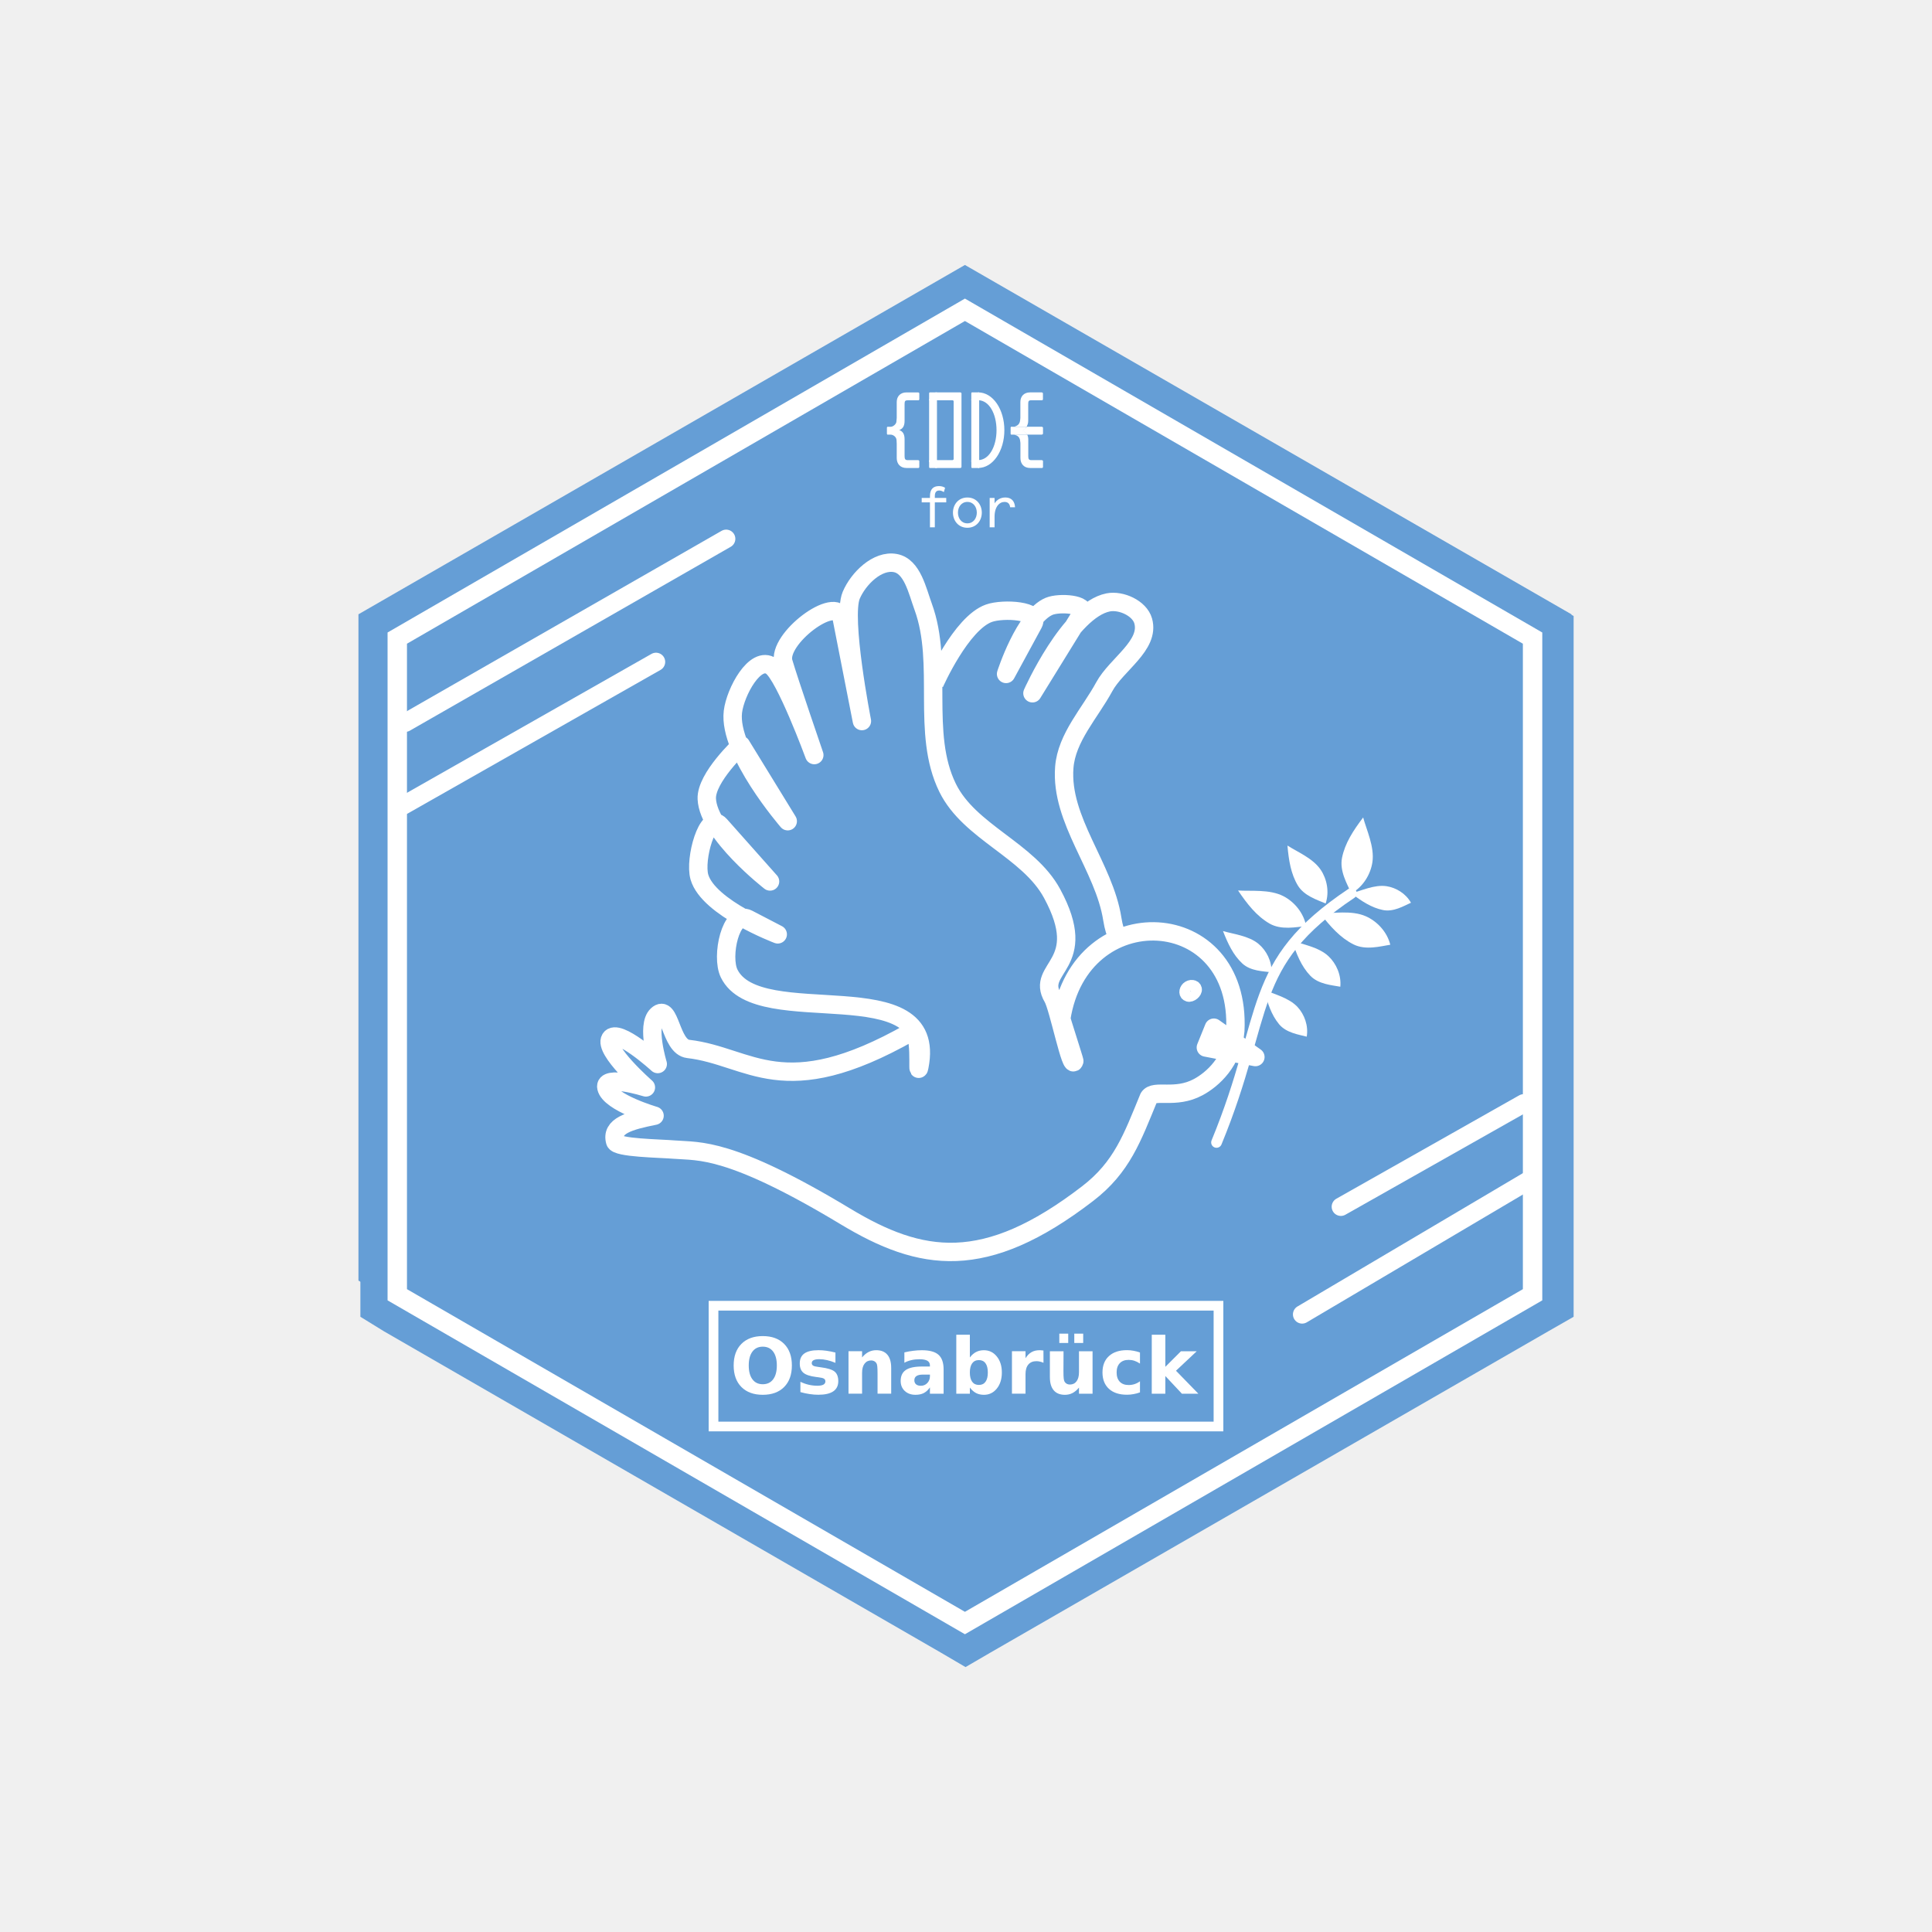
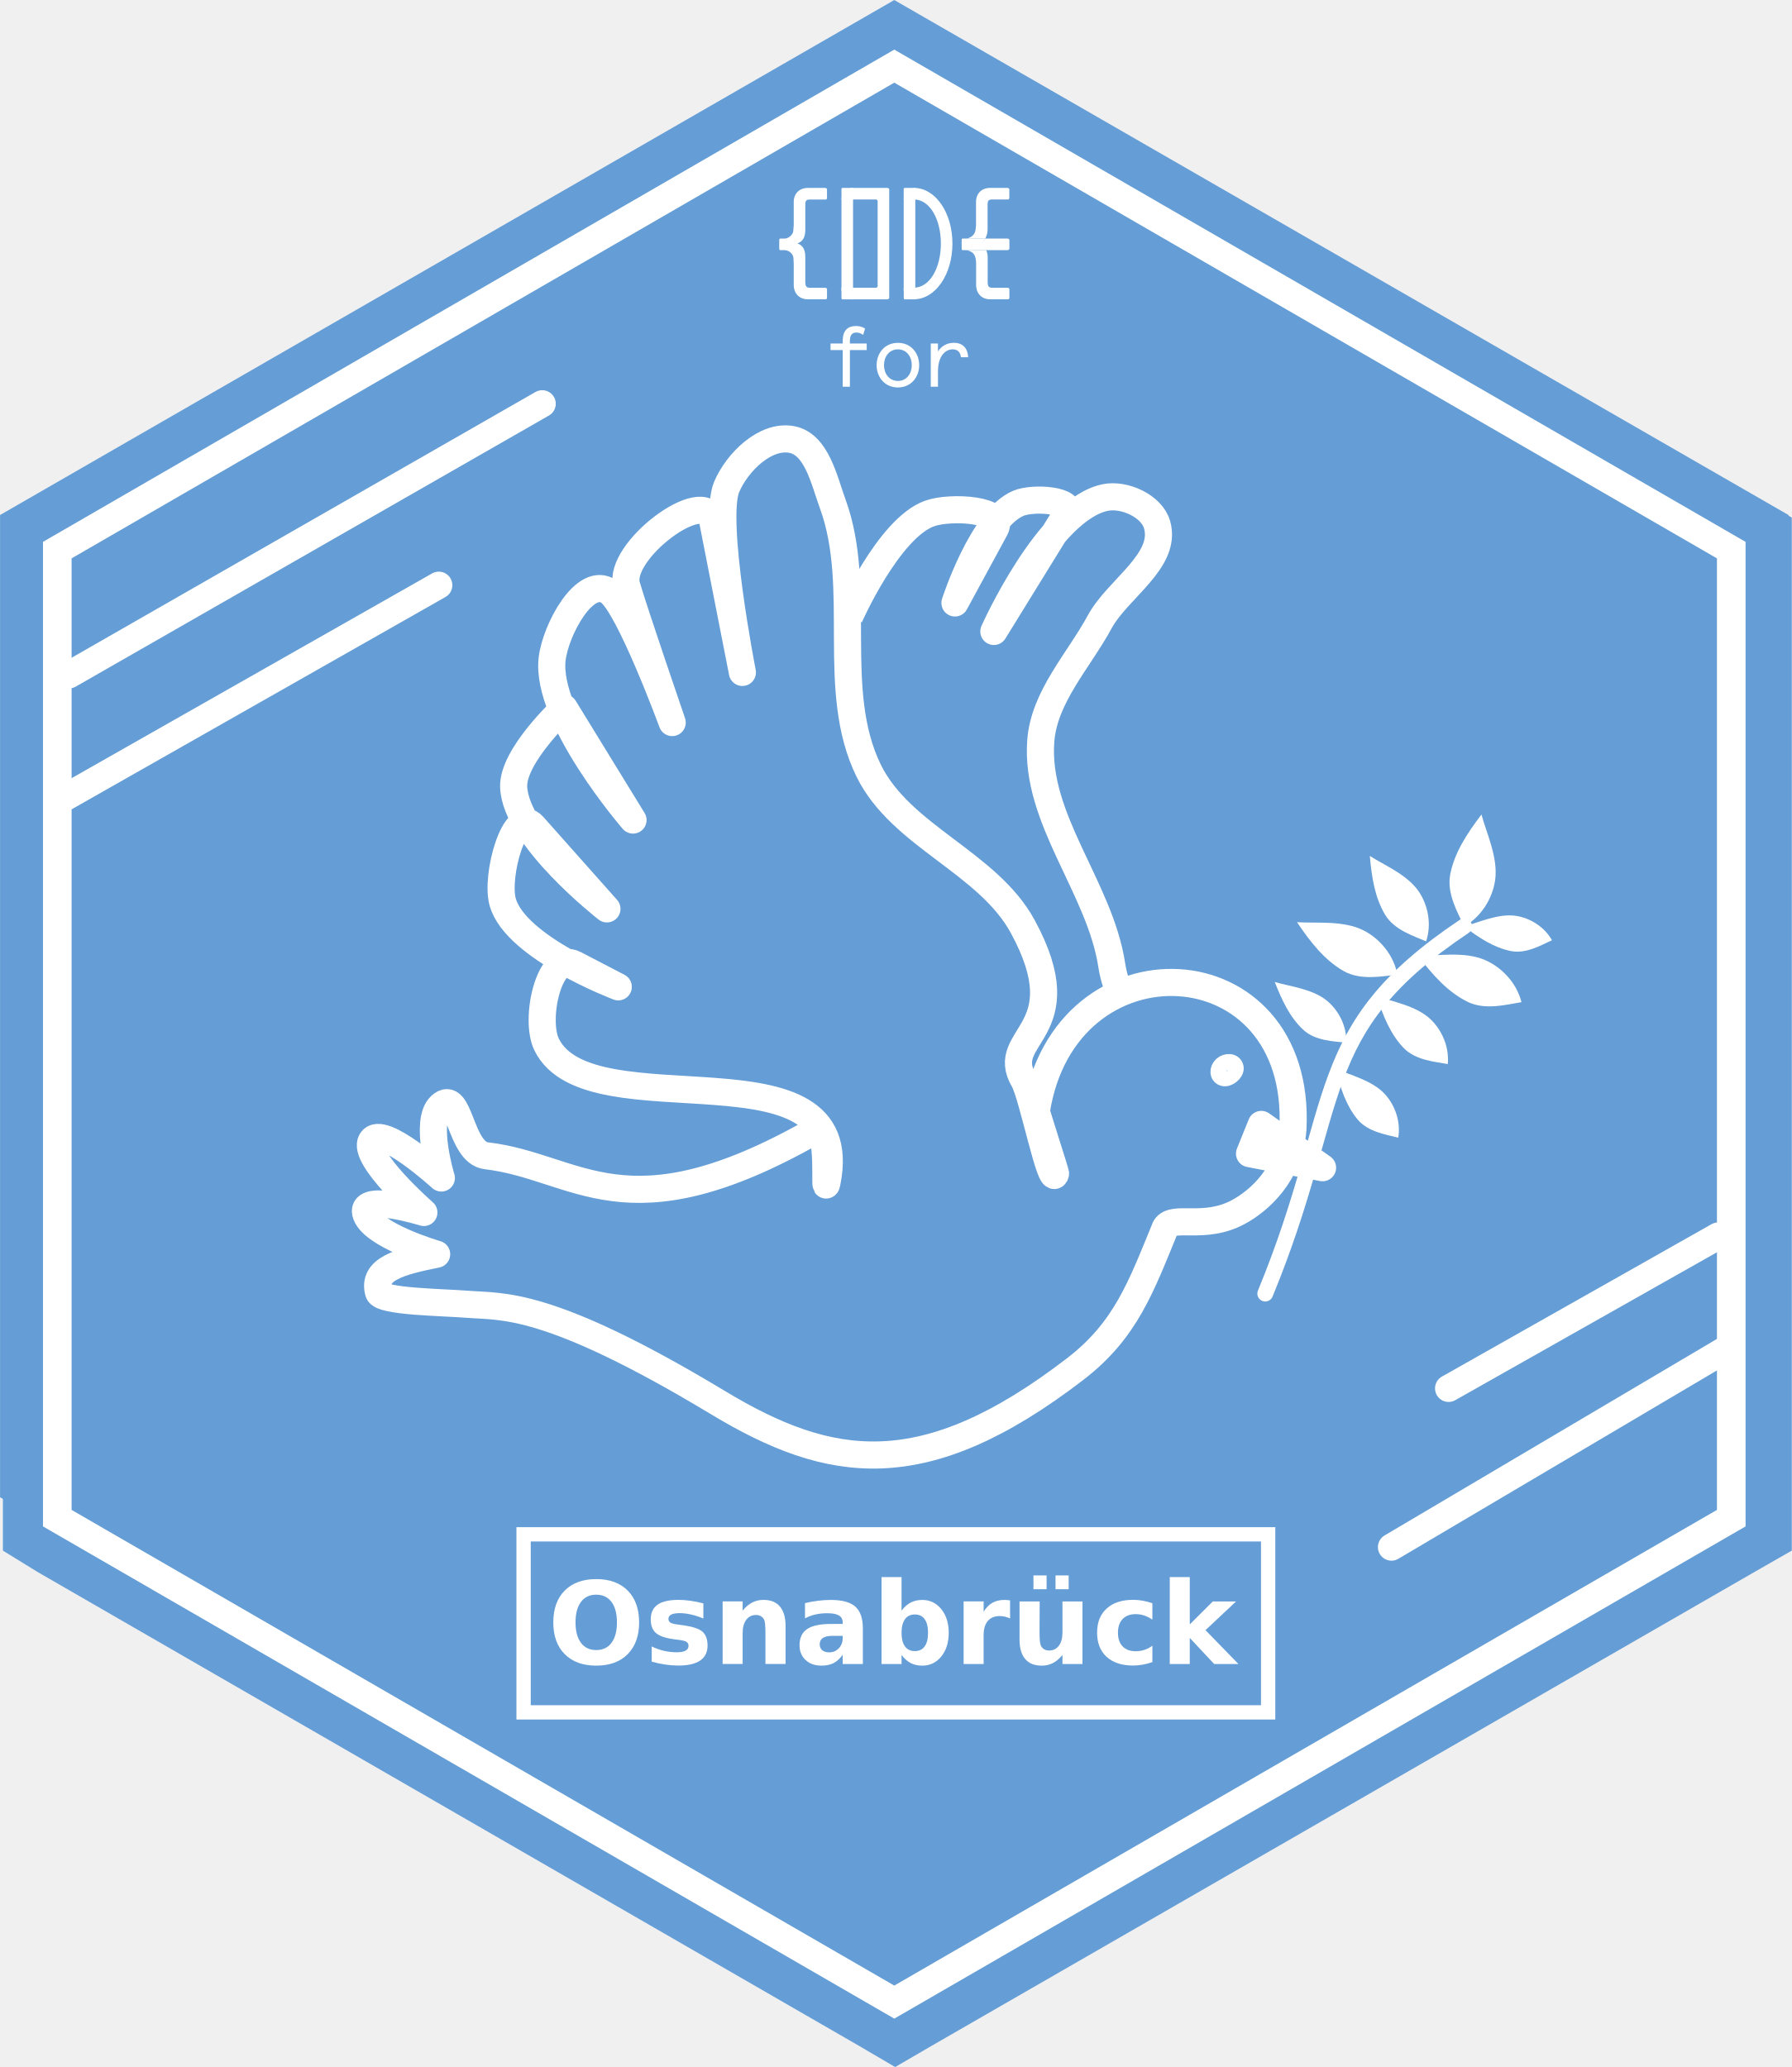
- <svg xmlns="http://www.w3.org/2000/svg" width="52.5mm" height="52.5mm" enable-background="new 0 0 198.425 198.425" version="1.1" viewBox="0 0 198.42 198.42" xml:space="preserve">
+ <svg xmlns="http://www.w3.org/2000/svg" enable-background="new 0 0 198.425 198.425" version="1.1" xml:space="preserve" viewBox="36.81 27.21 124.8 144">
  <g transform="matrix(.78151 0 0 .78151 19.709 22.509)">
    <path transform="matrix(1.2752 0 0 1.2752 -24.928 -28.317)" d="m161.94 132.31v-69.206l-2.63-1.504-57.47-33.096-2.606-1.498-2.605 1.498-57.282 33.096-2.436 1.504v72.216l2.435 1.5 57.369 33.1 2.558 1.5 2.577-1.5 57.47-33.1 2.62-1.5z" fill="#659ed6" />
    <path transform="matrix(1.2752 0 0 1.2752 -24.928 -28.317)" d="m36.712 62.925 62.5-36 62.498 36v68.665l-62.498 36-62.5-36z" fill="#659ed6" />
    <path transform="matrix(1.2752 0 0 1.2752 -24.928 -28.317)" d="m40.712 65.379 58.5-33.833 58.498 33.833v67.671l-58.498 33.83-58.5-33.83z" fill="none" stroke="#fff" stroke-miterlimit="10" stroke-width="2" />
    <g fill="#fff">
      <g stroke-width="1.275">
        <path d="m98.817 35.867c-0.237-0.154-0.411-0.207-0.617-0.207-0.369 0-0.569 0.23-0.569 0.726v0.252h1.5v0.581h-1.5v3.272h-0.64v-3.272h-1.085v-0.581h1.085v-0.236c0-0.933 0.451-1.324 1.183-1.324 0.353 0 0.59 0.091 0.805 0.222z" />
        <path d="m101.91 36.577c1.176 0 1.895 0.926 1.895 1.988 0 1.062-0.719 1.989-1.895 1.989-1.178 0-1.897-0.927-1.897-1.989 0-1.062 0.719-1.988 1.897-1.988m0 3.396c0.787 0 1.238-0.666 1.238-1.408 0-0.741-0.451-1.407-1.238-1.407-0.789 0-1.241 0.666-1.241 1.407 0 0.742 0.451 1.408 1.241 1.408" />
        <path d="m107.53 37.861c-0.052-0.444-0.284-0.704-0.742-0.704-0.672 0-1.307 0.635-1.307 1.943v1.391h-0.643v-3.854h0.643v0.71c0.298-0.467 0.779-0.773 1.422-0.773 0.765 0 1.226 0.46 1.27 1.285z" />
      </g>
      <path transform="matrix(1.2752 0 0 1.2752 -24.928 -28.317)" d="m96.054 47.241h0.276v-6.475h-0.809v6.475z" style="" />
      <path d="m100.97 32.699c0.073 0 0.165-0.065 0.165-0.134v-9.671c0-0.07-0.092-0.129-0.165-0.129h-3.222c-0.07 0-0.096 0.028-0.096 0.065v0.838c0 0.07 0.025 0.13 0.096 0.13h2.191c0.073 0 0.165 0.056 0.165 0.126v7.609c0 0.07-0.092 0.133-0.165 0.133h-2.191c-0.07 0-0.096 0.024-0.096 0.06v0.839c0 0.069 0.025 0.134 0.096 0.134z" stroke-width="1.275" />
      <path transform="matrix(1.2752 0 0 1.2752 -24.928 -28.317)" d="m100.68 40.766h-0.81v6.475h0.81z" style="" />
      <g stroke-width="1.275">
        <path d="m103.33 32.694v-1.033c1.419 0 2.409-1.764 2.409-3.933 0-2.168-0.988-3.933-2.409-3.933v-1.03c1.936 0 3.439 2.227 3.439 4.963 0 2.738-1.504 4.966-3.439 4.966" />
        <path d="m92.624 29.52v1.881c0 0.771 0.493 1.297 1.273 1.297h1.597c0.037 0 0.097-0.065 0.097-0.134v-0.775c0-0.069-0.089-0.122-0.162-0.122h-1.352c-0.334 0-0.421-0.143-0.421-0.524v-2.225c0-0.777-0.316-1.063-0.703-1.205 0.386-0.139 0.703-0.426 0.703-1.202v-2.224c0-0.375 0.074-0.487 0.421-0.487h1.417c0.037 0 0.097-0.06 0.097-0.13v-0.774c0-0.07-0.089-0.129-0.162-0.129h-1.532c-0.779 0-1.273 0.506-1.273 1.261v2.091s-0.027 0.388-0.045 0.519c-0.05 0.349-0.476 0.648-0.742 0.644h-0.404c-0.071 0-0.099 0.055-0.099 0.126v0.774c0 0.07 0.028 0.133 0.099 0.133h0.369c0.339-0.005 0.765 0.278 0.797 0.704 0.009 0.122 0.025 0.502 0.025 0.502" />
        <path d="m97.749 22.765h-0.771c-0.073 0-0.098 0.059-0.098 0.129v0.904h1.032v-1.033z" />
        <path d="m96.88 31.79v0.774c0 0.07 0.025 0.135 0.097 0.135h0.935v-1.033h-1.032z" />
        <path d="m103.29 22.765h-0.771c-0.073 0-0.094 0.059-0.094 0.129v0.904h1.033v-1.033z" />
        <path d="m102.43 31.79v0.774c0 0.07 0.023 0.135 0.094 0.135h0.94v-1.033h-1.034z" />
        <path d="m108.88 29.52v1.881c0 0.771 0.486 1.297 1.265 1.297h1.597c0.033 0 0.105-0.065 0.105-0.134v-0.775c0-0.069-0.097-0.122-0.17-0.122h-1.353c-0.334 0-0.413-0.143-0.413-0.524v-2.225c0-0.249-0.073-0.476-0.13-0.604h-1.73c0.476 0.129 0.677 0.298 0.777 0.712 0.048 0.207 0.053 0.496 0.053 0.496" />
        <path d="m108.8 26.637c-0.1 0.338-0.324 0.514-0.722 0.644h1.626c0.1-0.258 0.199-0.43 0.199-0.773v-2.224c0-0.375 0.068-0.487 0.413-0.487h1.418c0.035 0 0.105-0.059 0.105-0.129v-0.775c0-0.069-0.097-0.128-0.17-0.128h-1.532c-0.779 0-1.265 0.505-1.265 1.261v2.091s-0.023 0.349-0.073 0.519" />
        <path d="m109.06 27.805c0.261 0.094 0.546 0.249 0.722 0.508h1.895c0.073 0 0.17-0.061 0.17-0.131v-0.774c0-0.071-0.097-0.128-0.17-0.128h-1.965c-0.129 0.259-0.437 0.446-0.652 0.525" />
        <path d="m107.68 27.281c-0.07 0-0.089 0.056-0.089 0.126v0.774c0 0.07 0.02 0.133 0.089 0.133h2.102c-0.117-0.26-0.403-0.436-0.611-0.516 0.214-0.079 0.411-0.259 0.541-0.516h-1.626z" />
      </g>
    </g>
    <path d="m68.548 142.79h66.359v15.871h-66.359z" fill="none" stroke="#fff" stroke-miterlimit="10" stroke-width="1.275" />
    <g fill="#fff" stroke-width="1.275" aria-label="Osnabrück">
      <path d="m75.02 148.17q-0.877 0-1.36 0.648t-0.483 1.823q0 1.171 0.483 1.818 0.483 0.648 1.36 0.648 0.882 0 1.365-0.648 0.483-0.648 0.483-1.818 0-1.176-0.483-1.823t-1.365-0.648zm0-1.39q1.793 0 2.809 1.026 1.016 1.026 1.016 2.834 0 1.803-1.016 2.829-1.016 1.026-2.809 1.026-1.788 0-2.809-1.026-1.016-1.026-1.016-2.829 0-1.808 1.016-2.834 1.021-1.026 2.809-1.026z" />
      <path d="m84.57 148.94v1.355q-0.573-0.239-1.106-0.359t-1.006-0.12q-0.508 0-0.757 0.13-0.244 0.125-0.244 0.389 0 0.214 0.184 0.329 0.189 0.115 0.672 0.169l0.314 0.045q1.37 0.174 1.843 0.573 0.473 0.399 0.473 1.25 0 0.892-0.658 1.34-0.658 0.448-1.963 0.448-0.553 0-1.146-0.09-0.588-0.085-1.21-0.259v-1.355q0.533 0.259 1.091 0.389 0.563 0.13 1.141 0.13 0.523 0 0.787-0.144 0.264-0.144 0.264-0.428 0-0.239-0.184-0.354-0.179-0.12-0.722-0.184l-0.314-0.04q-1.19-0.149-1.669-0.553t-0.478-1.225q0-0.887 0.608-1.315 0.608-0.428 1.863-0.428 0.493 0 1.036 0.075t1.181 0.234z" />
      <path d="m91.897 150.95v3.397h-1.793v-2.6q0-0.722-0.035-0.996-0.03-0.274-0.11-0.403-0.105-0.174-0.284-0.269-0.179-0.1-0.408-0.1-0.558 0-0.877 0.433-0.319 0.428-0.319 1.19v2.745h-1.783v-5.579h1.783v0.817q0.403-0.488 0.857-0.717 0.453-0.234 1.001-0.234 0.966 0 1.464 0.593 0.503 0.593 0.503 1.724z" />
      <path d="m96.061 151.84q-0.558 0-0.842 0.189-0.279 0.189-0.279 0.558 0 0.339 0.224 0.533 0.229 0.189 0.633 0.189 0.503 0 0.847-0.359 0.344-0.364 0.344-0.907v-0.204zm2.725-0.672v3.183h-1.798v-0.827q-0.359 0.508-0.807 0.742-0.448 0.229-1.091 0.229-0.867 0-1.41-0.503-0.538-0.508-0.538-1.315 0-0.981 0.672-1.44 0.677-0.458 2.122-0.458h1.051v-0.139q0-0.423-0.334-0.618-0.334-0.199-1.041-0.199-0.573 0-1.066 0.115-0.493 0.115-0.917 0.344v-1.36q0.573-0.139 1.151-0.209 0.578-0.075 1.156-0.075 1.509 0 2.177 0.598 0.672 0.593 0.672 1.933z" />
      <path d="m103.42 153.2q0.573 0 0.872-0.418 0.304-0.418 0.304-1.215t-0.304-1.215q-0.299-0.418-0.872-0.418-0.573 0-0.882 0.423-0.304 0.418-0.304 1.21t0.304 1.215q0.309 0.418 0.882 0.418zm-1.185-3.611q0.369-0.488 0.817-0.717 0.448-0.234 1.031-0.234 1.031 0 1.694 0.822 0.662 0.817 0.662 2.107t-0.662 2.112q-0.663 0.817-1.694 0.817-0.583 0-1.031-0.229-0.448-0.234-0.817-0.722v0.807h-1.783v-7.751h1.783z" />
      <path d="m111.91 150.29q-0.234-0.11-0.468-0.159-0.229-0.055-0.463-0.055-0.687 0-1.061 0.443-0.369 0.438-0.369 1.26v2.57h-1.783v-5.579h1.783v0.917q0.344-0.548 0.787-0.797 0.448-0.254 1.071-0.254 0.09 0 0.194 0.01 0.105 5e-3 0.304 0.03z" />
      <path d="m112.75 152.18v-3.407h1.793v0.558q0 0.453-5e-3 1.141-5e-3 0.682-5e-3 0.912 0 0.672 0.035 0.971 0.035 0.294 0.12 0.428 0.11 0.174 0.284 0.269 0.179 0.095 0.408 0.095 0.558 0 0.877-0.428t0.319-1.19v-2.755h1.783v5.579h-1.783v-0.807q-0.403 0.488-0.857 0.722-0.448 0.229-0.991 0.229-0.966 0-1.474-0.593-0.503-0.593-0.503-1.724zm1.24-5.723h1.171v1.225h-1.171zm1.968 0h1.171v1.225h-1.171z" />
      <path d="m124.59 148.94v1.454q-0.364-0.249-0.732-0.369-0.364-0.12-0.757-0.12-0.747 0-1.166 0.438-0.413 0.433-0.413 1.215t0.413 1.22q0.418 0.433 1.166 0.433 0.418 0 0.792-0.125 0.379-0.125 0.697-0.369v1.46q-0.418 0.154-0.852 0.229-0.428 0.08-0.862 0.08-1.509 0-2.361-0.772-0.852-0.777-0.852-2.157t0.852-2.152q0.852-0.777 2.361-0.777 0.438 0 0.862 0.08 0.428 0.075 0.852 0.229z" />
      <path d="m126.14 146.6h1.783v4.219l2.052-2.047h2.072l-2.725 2.56 2.939 3.019h-2.162l-2.177-2.326v2.326h-1.783z" />
    </g>
    <path d="m152.37 88.601c1.349 1.029 2.661 1.887 4.162 2.191 1.373 0.277 2.73-0.538 3.671-0.962-0.68-1.213-1.964-1.988-3.226-2.175-1.575-0.232-3.328 0.608-4.607 0.946z" color="#000000" color-rendering="auto" dominant-baseline="auto" enable-background="accumulate" fill="#fff" image-rendering="auto" shape-rendering="auto" solid-color="#000000" style="font-feature-settings:normal;font-variant-alternates:normal;font-variant-caps:normal;font-variant-ligatures:normal;font-variant-numeric:normal;font-variant-position:normal;isolation:auto;mix-blend-mode:normal;shape-padding:0;text-decoration-color:#000000;text-decoration-line:none;text-decoration-style:solid;text-indent:0;text-orientation:mixed;text-transform:none;white-space:normal" />
    <g fill="none" stroke="#fff" stroke-linejoin="round">
      <path d="m134.3 106.25-1.052 2.604 6.509 1.255-5.457-3.859 1.019 0.72-0.039 1.26zm-36.709-45.251s3.49-7.918 7.156-9.214c1.884-0.666 6.787-0.382 5.834 1.373l-3.587 6.606s2.418-7.543 5.663-8.888c1.347-0.559 5.039-0.297 4.273 0.944l-6.47 10.484s4.869-10.942 9.954-11.942c1.702-0.335 4.128 0.767 4.598 2.437 0.908 3.224-3.517 5.704-5.114 8.648-1.881 3.467-4.952 6.669-5.254 10.601-0.534 6.952 5.241 13.053 6.315 19.943 0.332 2.131 1.052 3.053 1.052 3.053m-58.453 27.24c-2.176-0.181-7.689-0.218-7.931-1.057-0.598-2.079 1.866-2.744 5.172-3.408 0 0-5.884-1.713-6.329-3.684-0.4-1.771 5.191-0.036 5.191-0.036s-5.585-4.894-4.669-6.397c0.922-1.515 6.226 3.324 6.226 3.324s-1.548-5.059-0.078-6.43c1.75-1.632 1.705 4.172 4.082 4.447 8.191 0.949 12.394 7.378 29.206-2.177 1.577-0.896 0.817 6.284 1.171 4.504 2.586-13.005-21.164-4.428-24.996-12.237-1.115-2.272 0.243-8.34 2.489-7.173l3.895 2.025s-9.12-3.447-10.295-7.534c-0.676-2.349 1.089-8.639 2.712-6.812l6.572 7.396s-8.114-6.301-8.313-10.854c-0.122-2.79 4.496-7.069 4.496-7.069l6.142 10.005s-7.845-9.057-7.206-14.38c0.311-2.595 2.925-7.471 5.071-5.98 1.79 1.244 5.627 11.669 5.627 11.669s-3.305-9.628-4.057-12.192c-0.903-3.078 7.036-8.981 7.654-5.834l2.659 13.556s-2.659-13.556-1.406-16.525c0.931-2.206 3.447-4.682 5.8-4.238 2.235 0.422 2.882 3.621 3.663 5.757 2.745 7.514-0.322 16.604 3.207 23.783 2.871 5.84 10.624 8.162 13.726 13.883 5.14 9.48-2.275 9.678 0.097 13.699 0.763 1.292 2.435 9.771 2.824 8.322 0.014-0.101-1.727-5.468-1.712-5.568 2.495-16.054 23.711-15.022 22.869 1.579-0.305 4.055-3.015 6.414-4.866 7.412-3.05 1.643-5.787 0.233-6.499 1.377-2.173 5.278-3.514 9.139-8.039 12.618-13.548 10.414-21.883 8.994-31.841 2.994-15.212-9.166-19.232-8.511-22.314-8.767z" stroke-width="2.416" />
      <path d="m130.82 101c-0.354 0.329-0.368 0.899 0.094 1.038 0.424 0.128 1.091-0.417 1.017-0.854-0.086-0.501-0.739-0.531-1.111-0.185z" stroke-width="1.591" />
      <path d="m134.65 121.33c7.027-17.056 3.832-23.437 17.728-32.732" stroke-linecap="round" stroke-width="1.407px" />
    </g>
    <g fill="#fff" shape-rendering="auto">
      <path d="m143.97 82.316c0.17 1.944 0.455 3.724 1.36 5.236 0.827 1.383 2.571 1.905 3.66 2.377 0.505-1.517 0.171-3.21-0.648-4.428-1.022-1.519-3.094-2.36-4.372-3.186z" color="#000000" color-rendering="auto" dominant-baseline="auto" enable-background="accumulate" image-rendering="auto" solid-color="#000000" style="font-feature-settings:normal;font-variant-alternates:normal;font-variant-caps:normal;font-variant-ligatures:normal;font-variant-numeric:normal;font-variant-position:normal;isolation:auto;mix-blend-mode:normal;shape-padding:0;text-decoration-color:#000000;text-decoration-line:none;text-decoration-style:solid;text-indent:0;text-orientation:mixed;text-transform:none;white-space:normal" />
      <path d="m137.48 88.222c1.208 1.791 2.44 3.361 4.127 4.34 1.543 0.895 3.512 0.465 4.821 0.337-0.326-1.74-1.558-3.199-3.005-3.939-1.805-0.923-4.263-0.624-5.944-0.738z" color="#000000" color-rendering="auto" dominant-baseline="auto" enable-background="accumulate" image-rendering="auto" solid-color="#000000" style="font-feature-settings:normal;font-variant-alternates:normal;font-variant-caps:normal;font-variant-ligatures:normal;font-variant-numeric:normal;font-variant-position:normal;isolation:auto;mix-blend-mode:normal;shape-padding:0;text-decoration-color:#000000;text-decoration-line:none;text-decoration-style:solid;text-indent:0;text-orientation:mixed;text-transform:none;white-space:normal" />
      <path d="m135.5 93.551c0.648 1.669 1.355 3.163 2.54 4.263 1.083 1.006 2.753 1.019 3.833 1.156 0.056-1.466-0.672-2.87-1.706-3.733-1.289-1.076-3.33-1.285-4.667-1.685z" color="#000000" color-rendering="auto" dominant-baseline="auto" enable-background="accumulate" image-rendering="auto" solid-color="#000000" style="font-feature-settings:normal;font-variant-alternates:normal;font-variant-caps:normal;font-variant-ligatures:normal;font-variant-numeric:normal;font-variant-position:normal;isolation:auto;mix-blend-mode:normal;shape-padding:0;text-decoration-color:#000000;text-decoration-line:none;text-decoration-style:solid;text-indent:0;text-orientation:mixed;text-transform:none;white-space:normal" />
      <path d="m148.27 91.226c1.315 1.714 2.64 3.207 4.384 4.08 1.595 0.799 3.534 0.25 4.832 0.043-0.431-1.717-1.75-3.099-3.239-3.749-1.858-0.811-4.293-0.363-5.977-0.374z" color="#000000" color-rendering="auto" dominant-baseline="auto" enable-background="accumulate" image-rendering="auto" solid-color="#000000" style="font-feature-settings:normal;font-variant-alternates:normal;font-variant-caps:normal;font-variant-ligatures:normal;font-variant-numeric:normal;font-variant-position:normal;isolation:auto;mix-blend-mode:normal;shape-padding:0;text-decoration-color:#000000;text-decoration-line:none;text-decoration-style:solid;text-indent:0;text-orientation:mixed;text-transform:none;white-space:normal" />
      <path d="m144.58 94.807c0.576 1.786 1.224 3.393 2.396 4.617 1.072 1.119 2.818 1.235 3.941 1.445 0.148-1.53-0.528-3.045-1.556-4.012-1.283-1.205-3.406-1.549-4.781-2.05z" color="#000000" color-rendering="auto" dominant-baseline="auto" enable-background="accumulate" image-rendering="auto" solid-color="#000000" style="font-feature-settings:normal;font-variant-alternates:normal;font-variant-caps:normal;font-variant-ligatures:normal;font-variant-numeric:normal;font-variant-position:normal;isolation:auto;mix-blend-mode:normal;shape-padding:0;text-decoration-color:#000000;text-decoration-line:none;text-decoration-style:solid;text-indent:0;text-orientation:mixed;text-transform:none;white-space:normal" />
      <path d="m153.92 78.623c-1.306 1.721-2.396 3.393-2.778 5.306-0.35 1.749 0.692 3.475 1.234 4.672 1.542-0.869 2.527-2.506 2.761-4.114 0.292-2.006-0.783-4.237-1.217-5.864z" color="#000000" color-rendering="auto" dominant-baseline="auto" enable-background="accumulate" image-rendering="auto" solid-color="#000000" style="font-feature-settings:normal;font-variant-alternates:normal;font-variant-caps:normal;font-variant-ligatures:normal;font-variant-numeric:normal;font-variant-position:normal;isolation:auto;mix-blend-mode:normal;shape-padding:0;text-decoration-color:#000000;text-decoration-line:none;text-decoration-style:solid;text-indent:0;text-orientation:mixed;text-transform:none;white-space:normal" />
    </g>
    <path d="m28.039 66.171 42.169-24.164" fill="#fff" stroke="#fff" stroke-linecap="round" stroke-width="2.416" />
    <path d="m27.777 77.05 33.213-18.868" fill="none" stroke="#fff" stroke-linecap="round" stroke-width="2.416" />
    <path d="m140.92 101.28c0.425 1.726 0.931 3.288 1.956 4.522 0.938 1.129 2.58 1.355 3.627 1.628 0.242-1.436-0.295-2.913-1.203-3.894-1.132-1.224-3.115-1.691-4.38-2.256z" color="#000000" color-rendering="auto" dominant-baseline="auto" enable-background="accumulate" fill="#fff" image-rendering="auto" shape-rendering="auto" solid-color="#000000" style="font-feature-settings:normal;font-variant-alternates:normal;font-variant-caps:normal;font-variant-ligatures:normal;font-variant-numeric:normal;font-variant-position:normal;isolation:auto;mix-blend-mode:normal;shape-padding:0;text-decoration-color:#000000;text-decoration-line:none;text-decoration-style:solid;text-indent:0;text-orientation:mixed;text-transform:none;white-space:normal" />
    <path d="m150.99 129.78 24.029-13.585" fill="#fff" stroke="#fff" stroke-linecap="round" stroke-width="2.416" />
    <path d="m145.9 143.93 29.968-17.724" fill="none" stroke="#fff" stroke-linecap="round" stroke-width="2.416" />
  </g>
</svg>
